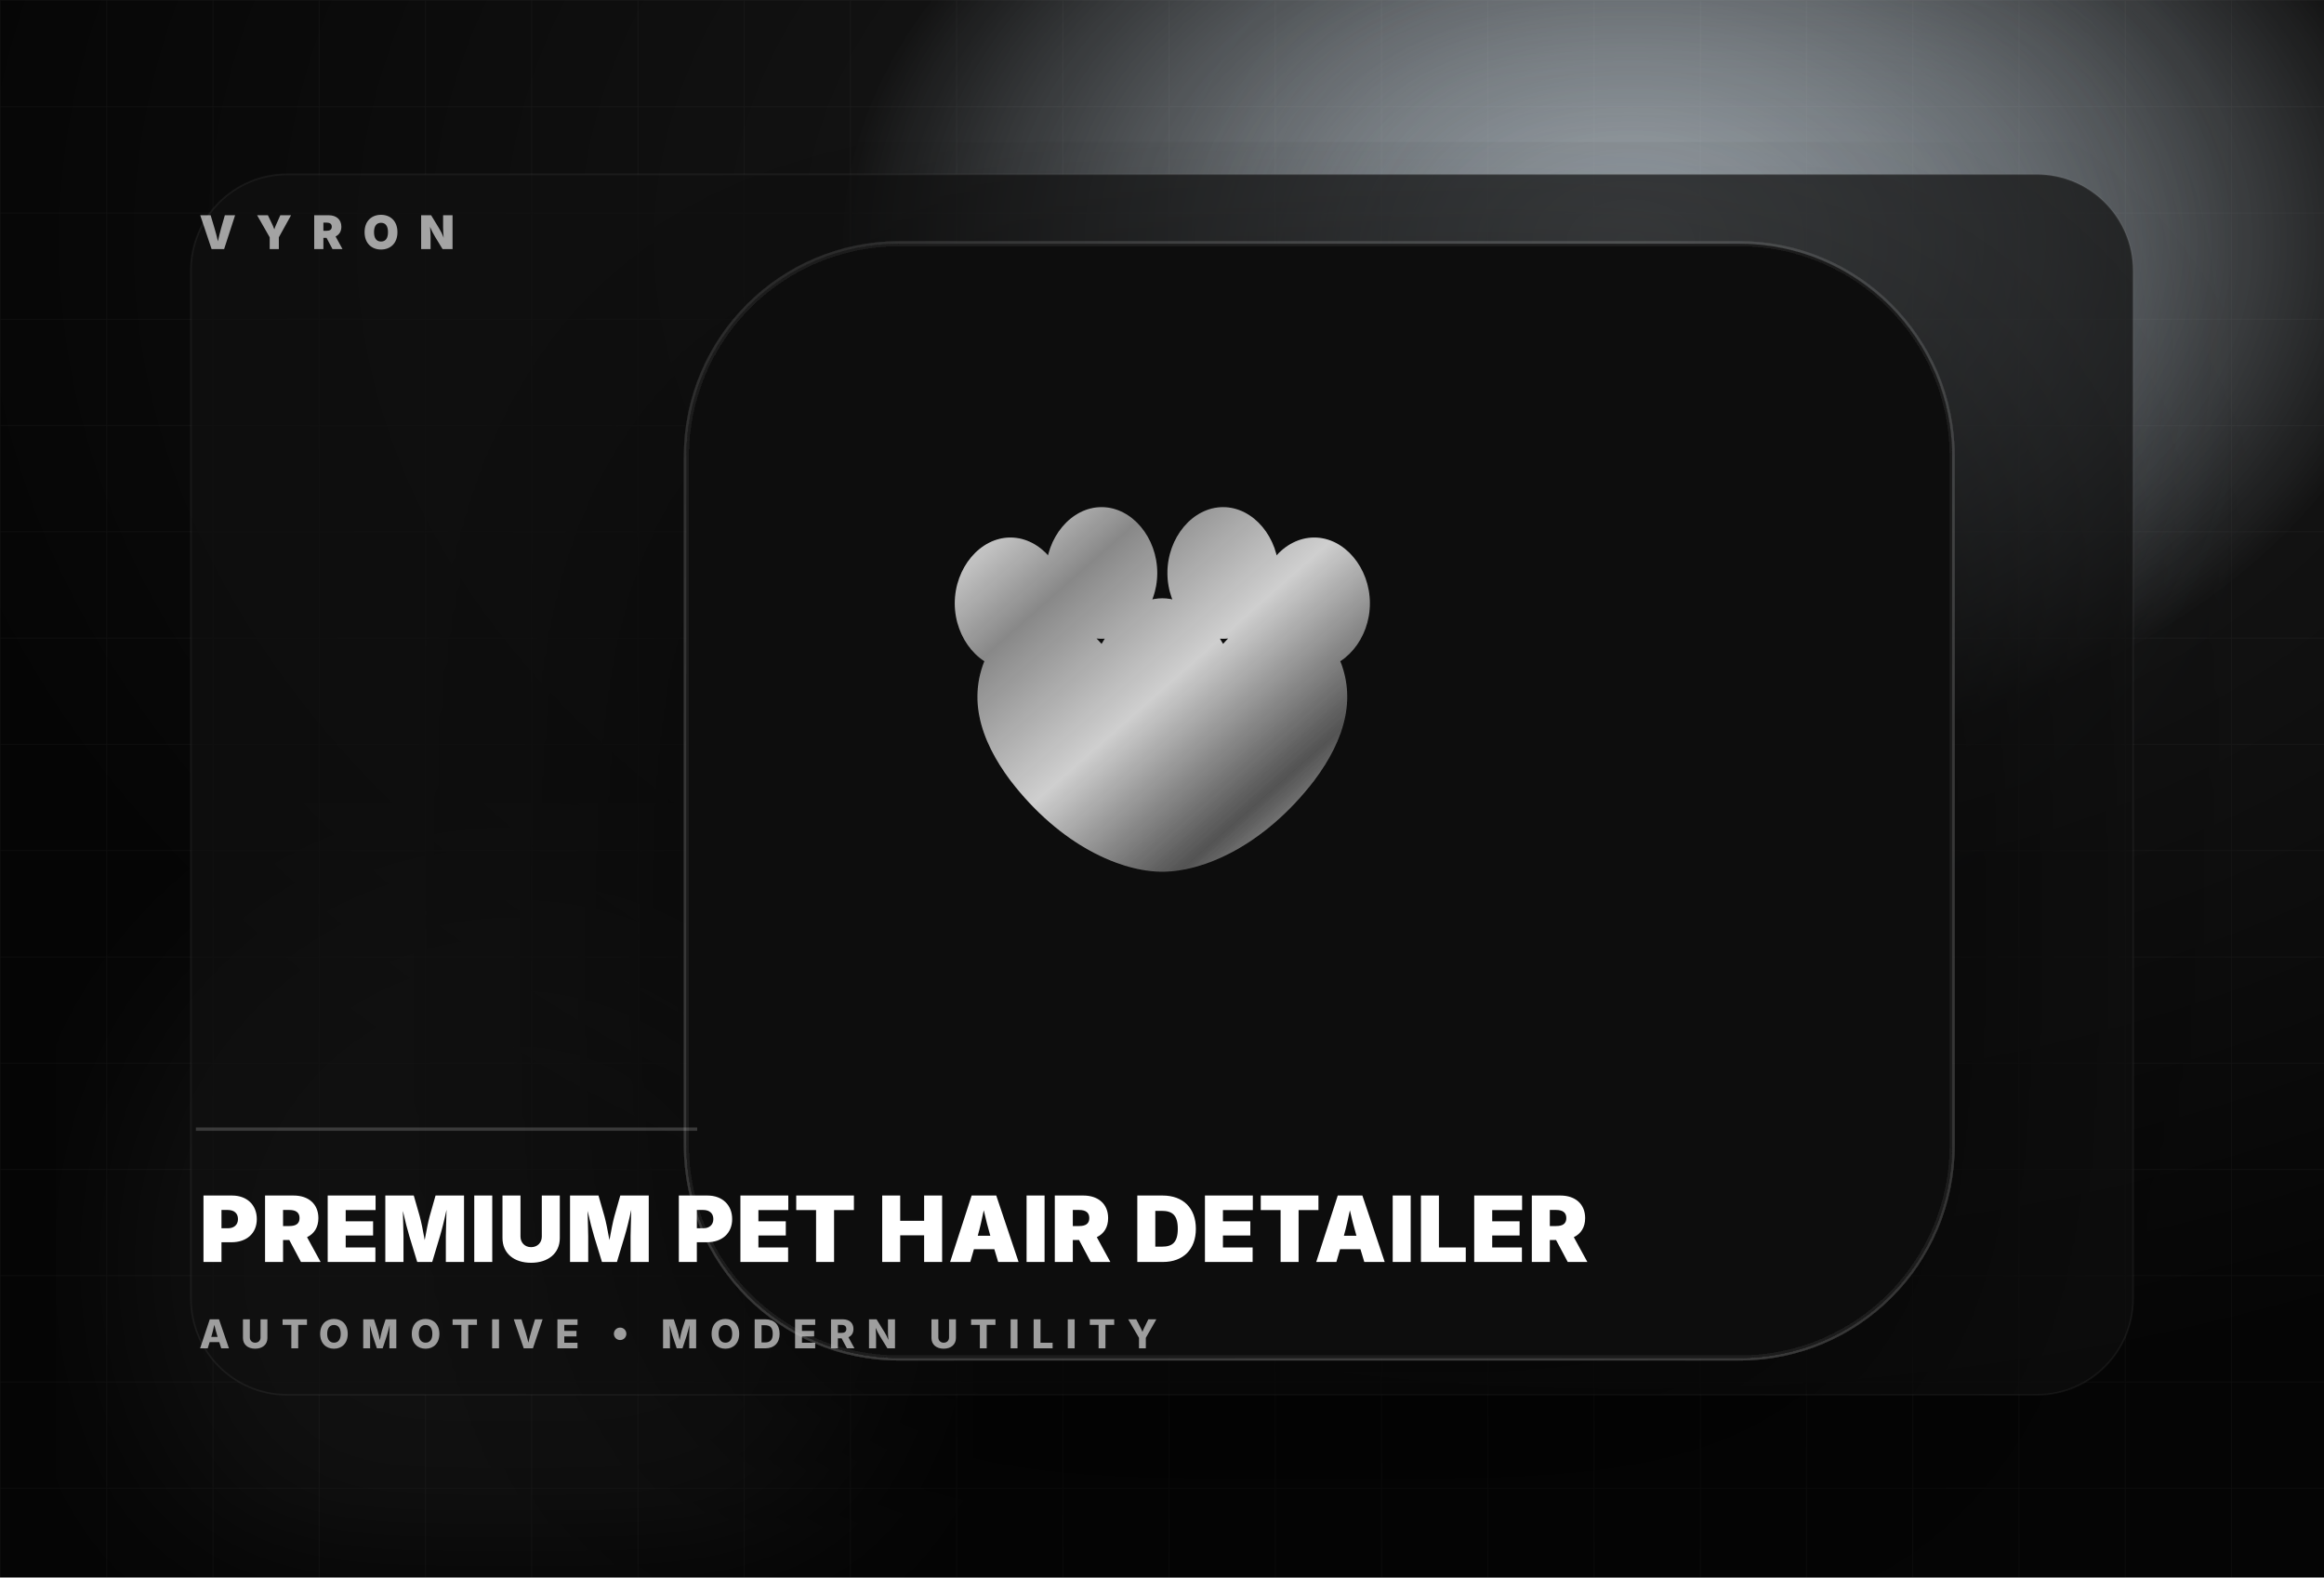
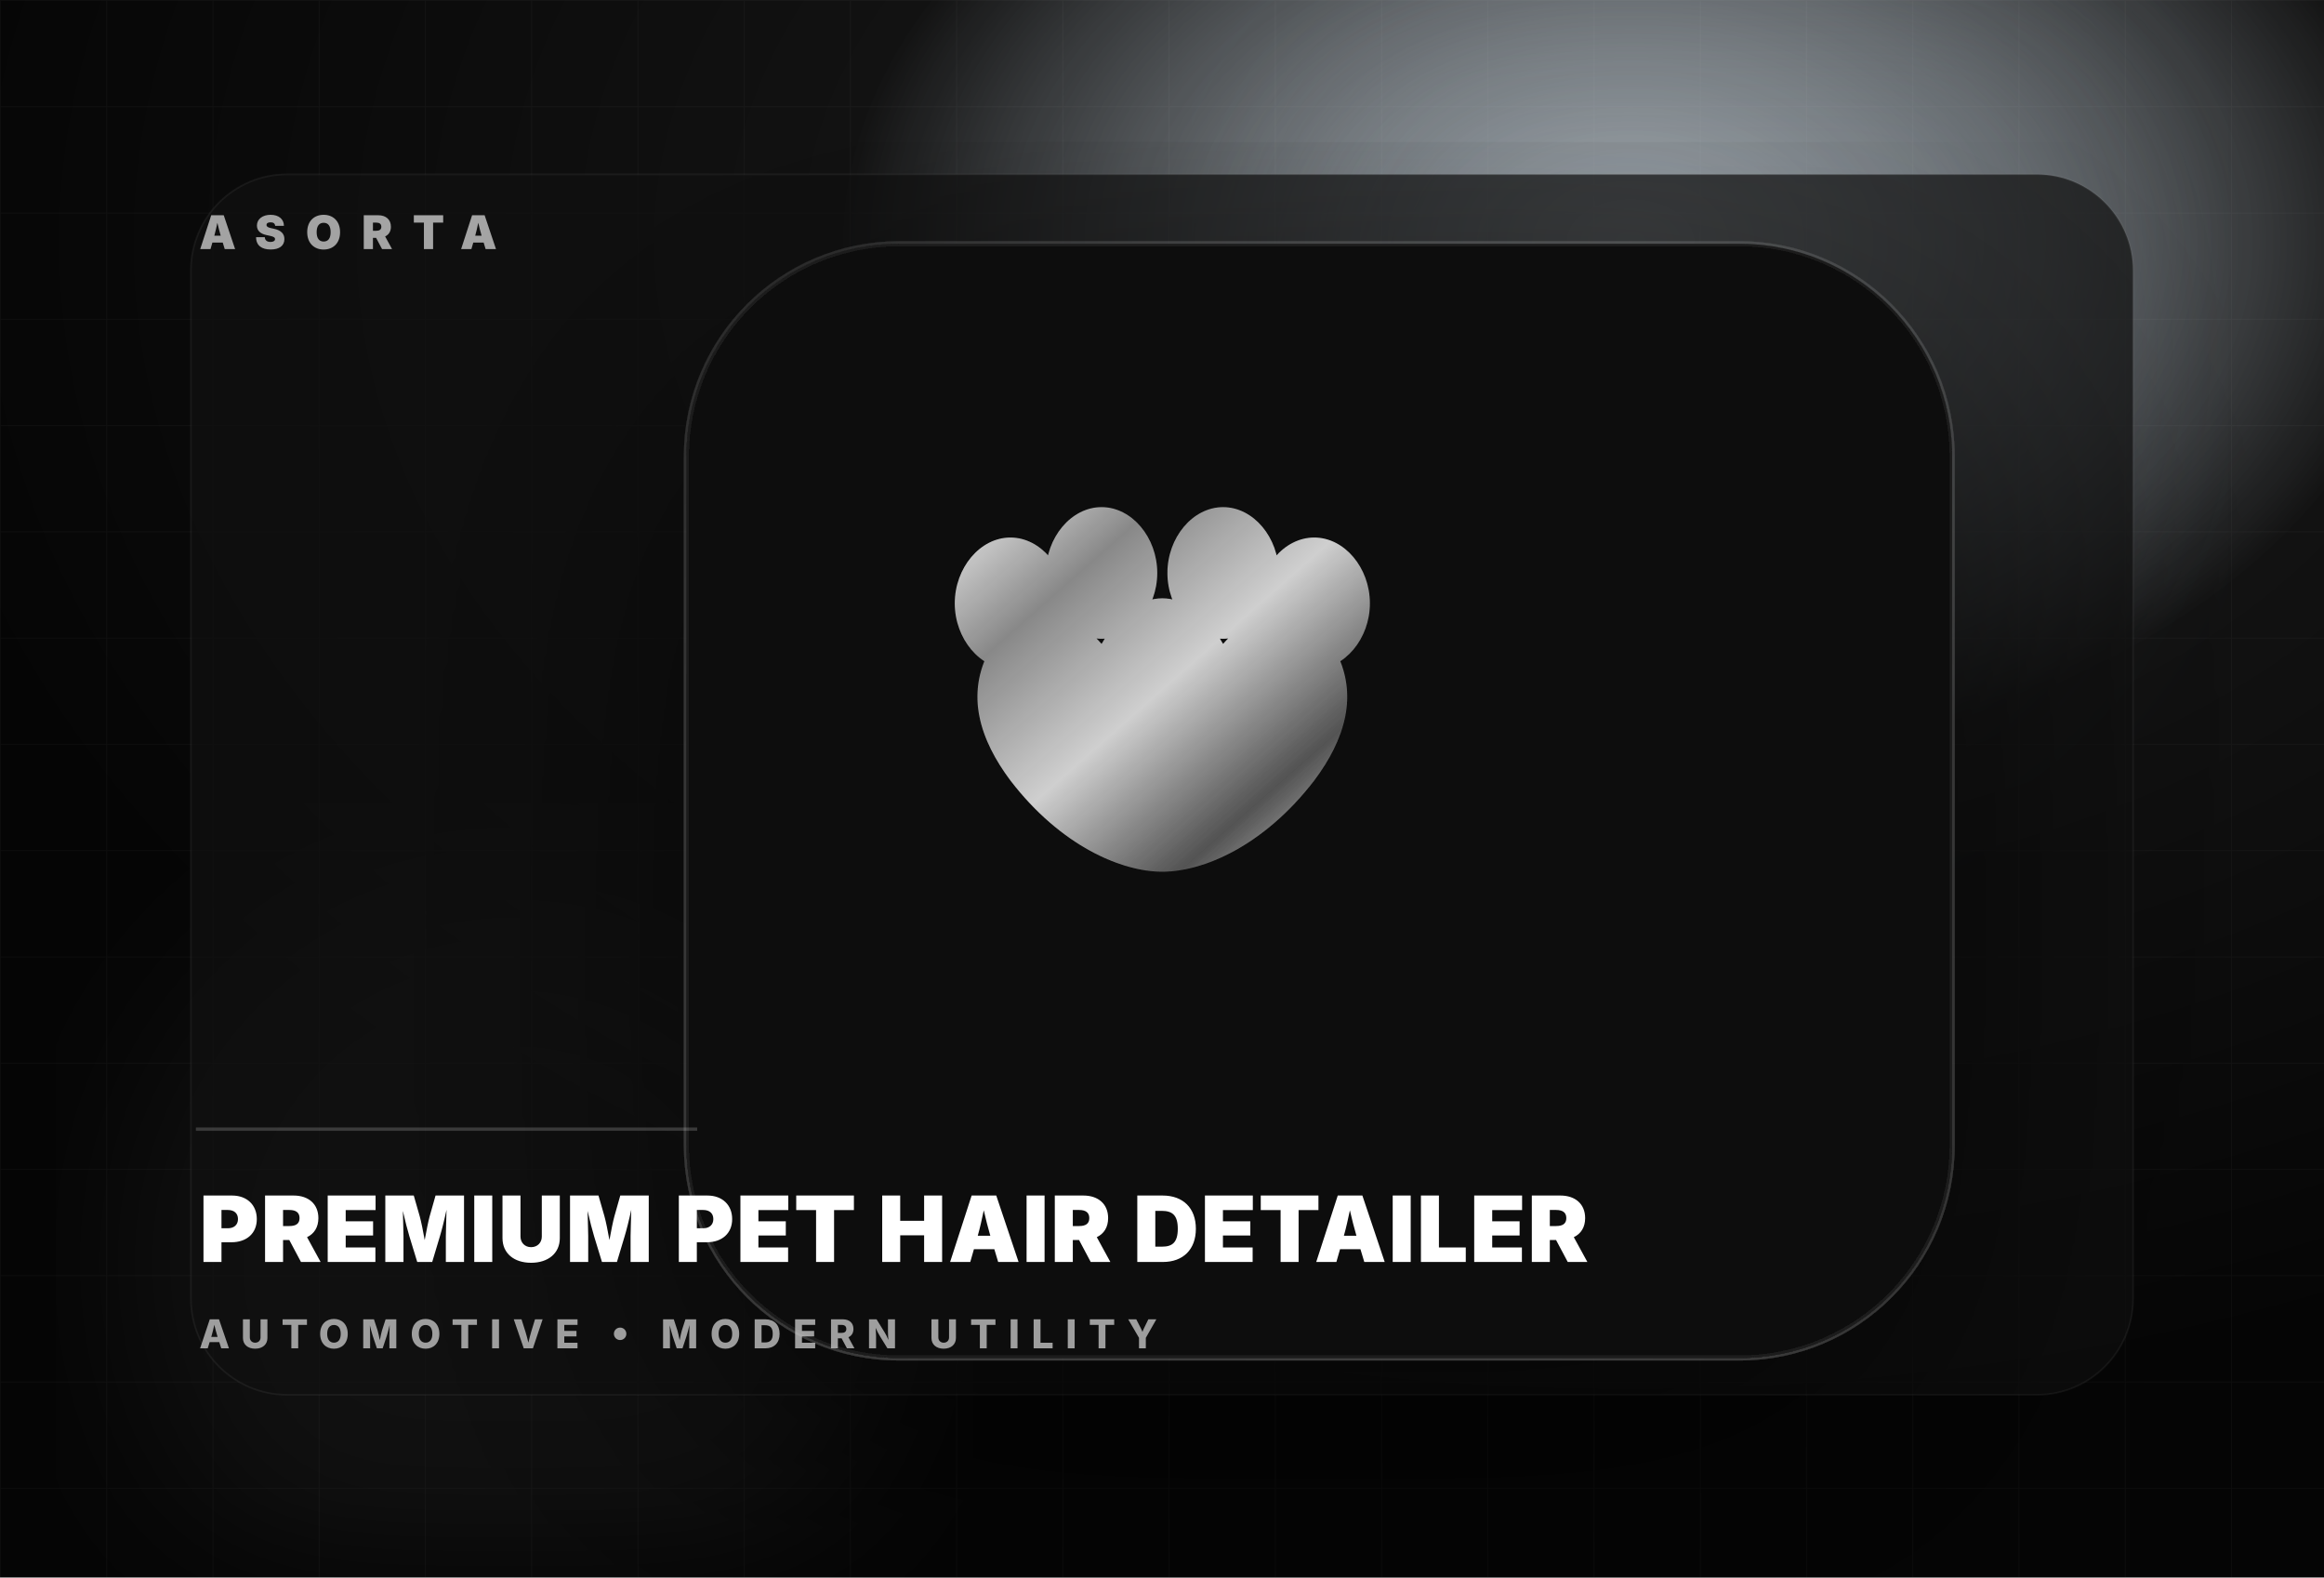
<svg xmlns="http://www.w3.org/2000/svg" width="1400" height="950" viewBox="0 0 1400 950">
  <defs>
    <radialGradient id="g1" cx="70%" cy="15%" r="75%">
      <stop offset="0" stop-color="#6A7680" stop-opacity="0.55" />
      <stop offset="0.45" stop-color="#121212" />
      <stop offset="1" stop-color="#050505" />
    </radialGradient>
    <linearGradient id="metal" x1="0" y1="0" x2="1" y2="1">
      <stop offset="0" stop-color="#f2f2f2" />
      <stop offset="0.24" stop-color="#8e8e8e" />
      <stop offset="0.5" stop-color="#d8d8d8" />
      <stop offset="0.77" stop-color="#565656" />
      <stop offset="1" stop-color="#ededed" />
    </linearGradient>
    <filter id="shadow" x="-40%" y="-40%" width="180%" height="180%">
      <feDropShadow dx="0" dy="28" stdDeviation="35" flood-color="#000" flood-opacity="0.55" />
    </filter>
    <filter id="soft">
      <feGaussianBlur stdDeviation="50" />
    </filter>
    <pattern id="grid" width="64" height="64" patternUnits="userSpaceOnUse">
      <path d="M64 0H0V64" fill="none" stroke="#fff" stroke-opacity=".035" stroke-width="1" />
    </pattern>
  </defs>
  <rect width="1400" height="950" fill="url(#g1)" />
  <rect width="1400" height="950" fill="url(#grid)" />
  <circle cx="1030" cy="210" r="260" fill="#6A7680" opacity=".16" filter="url(#soft)" />
  <circle cx="310" cy="760" r="230" fill="#D6D6D6" opacity=".055" filter="url(#soft)" />
  <rect x="115" y="105" width="1170" height="735" rx="58" fill="#101010" opacity=".7" stroke="#fff" stroke-opacity=".08" />
  <g transform="translate(505 220) scale(3.05)" filter="url(#shadow)">
    <rect x="-30" y="-24" width="250" height="220" rx="42" fill="#0b0b0b" stroke="#fff" stroke-opacity=".08" />
    <path d="M34 82 C28 74 25 65 30 56 C35 47 45 47 52 55 C59 43 69 43 76 55 C83 47 93 47 98 56 C103 65 100 74 94 82 C84 95 72 100 64 100 C56 100 44 95 34 82 Z M34 34 C40 34 45 40 45 47 C45 54 40 60 34 60 C28 60 23 54 23 47 C23 40 28 34 34 34 Z M94 34 C100 34 105 40 105 47 C105 54 100 60 94 60 C88 60 83 54 83 47 C83 40 88 34 94 34 Z M52 28 C58 28 63 34 63 41 C63 48 58 54 52 54 C46 54 41 48 41 41 C41 34 46 28 52 28 Z M76 28 C82 28 87 34 87 41 C87 48 82 54 76 54 C70 54 65 48 65 41 C65 34 70 28 76 28 Z" fill="url(#metal)" opacity=".95" />
  </g>
-   <text x="120" y="150" fill="#fff" opacity=".62" font-family="Inter,Arial,sans-serif" font-size="28" font-weight="900" letter-spacing="12">VYRON</text>
+   <text x="120" y="150" fill="#fff" opacity=".62" font-family="Inter,Arial,sans-serif" font-size="28" font-weight="900" letter-spacing="12">ASORTA</text>
  <text x="120" y="760" fill="#fff" font-family="Inter,Arial,sans-serif" font-size="55" font-weight="900" letter-spacing="1">PREMIUM PET HAIR DETAILER</text>
  <text x="120" y="812" fill="#D6D6D6" opacity=".72" font-family="Inter,Arial,sans-serif" font-size="24" font-weight="800" letter-spacing="7">AUTOMOTIVE • MODERN UTILITY</text>
  <path d="M118 680 H420" stroke="#fff" stroke-opacity=".18" stroke-width="2" />
</svg>
